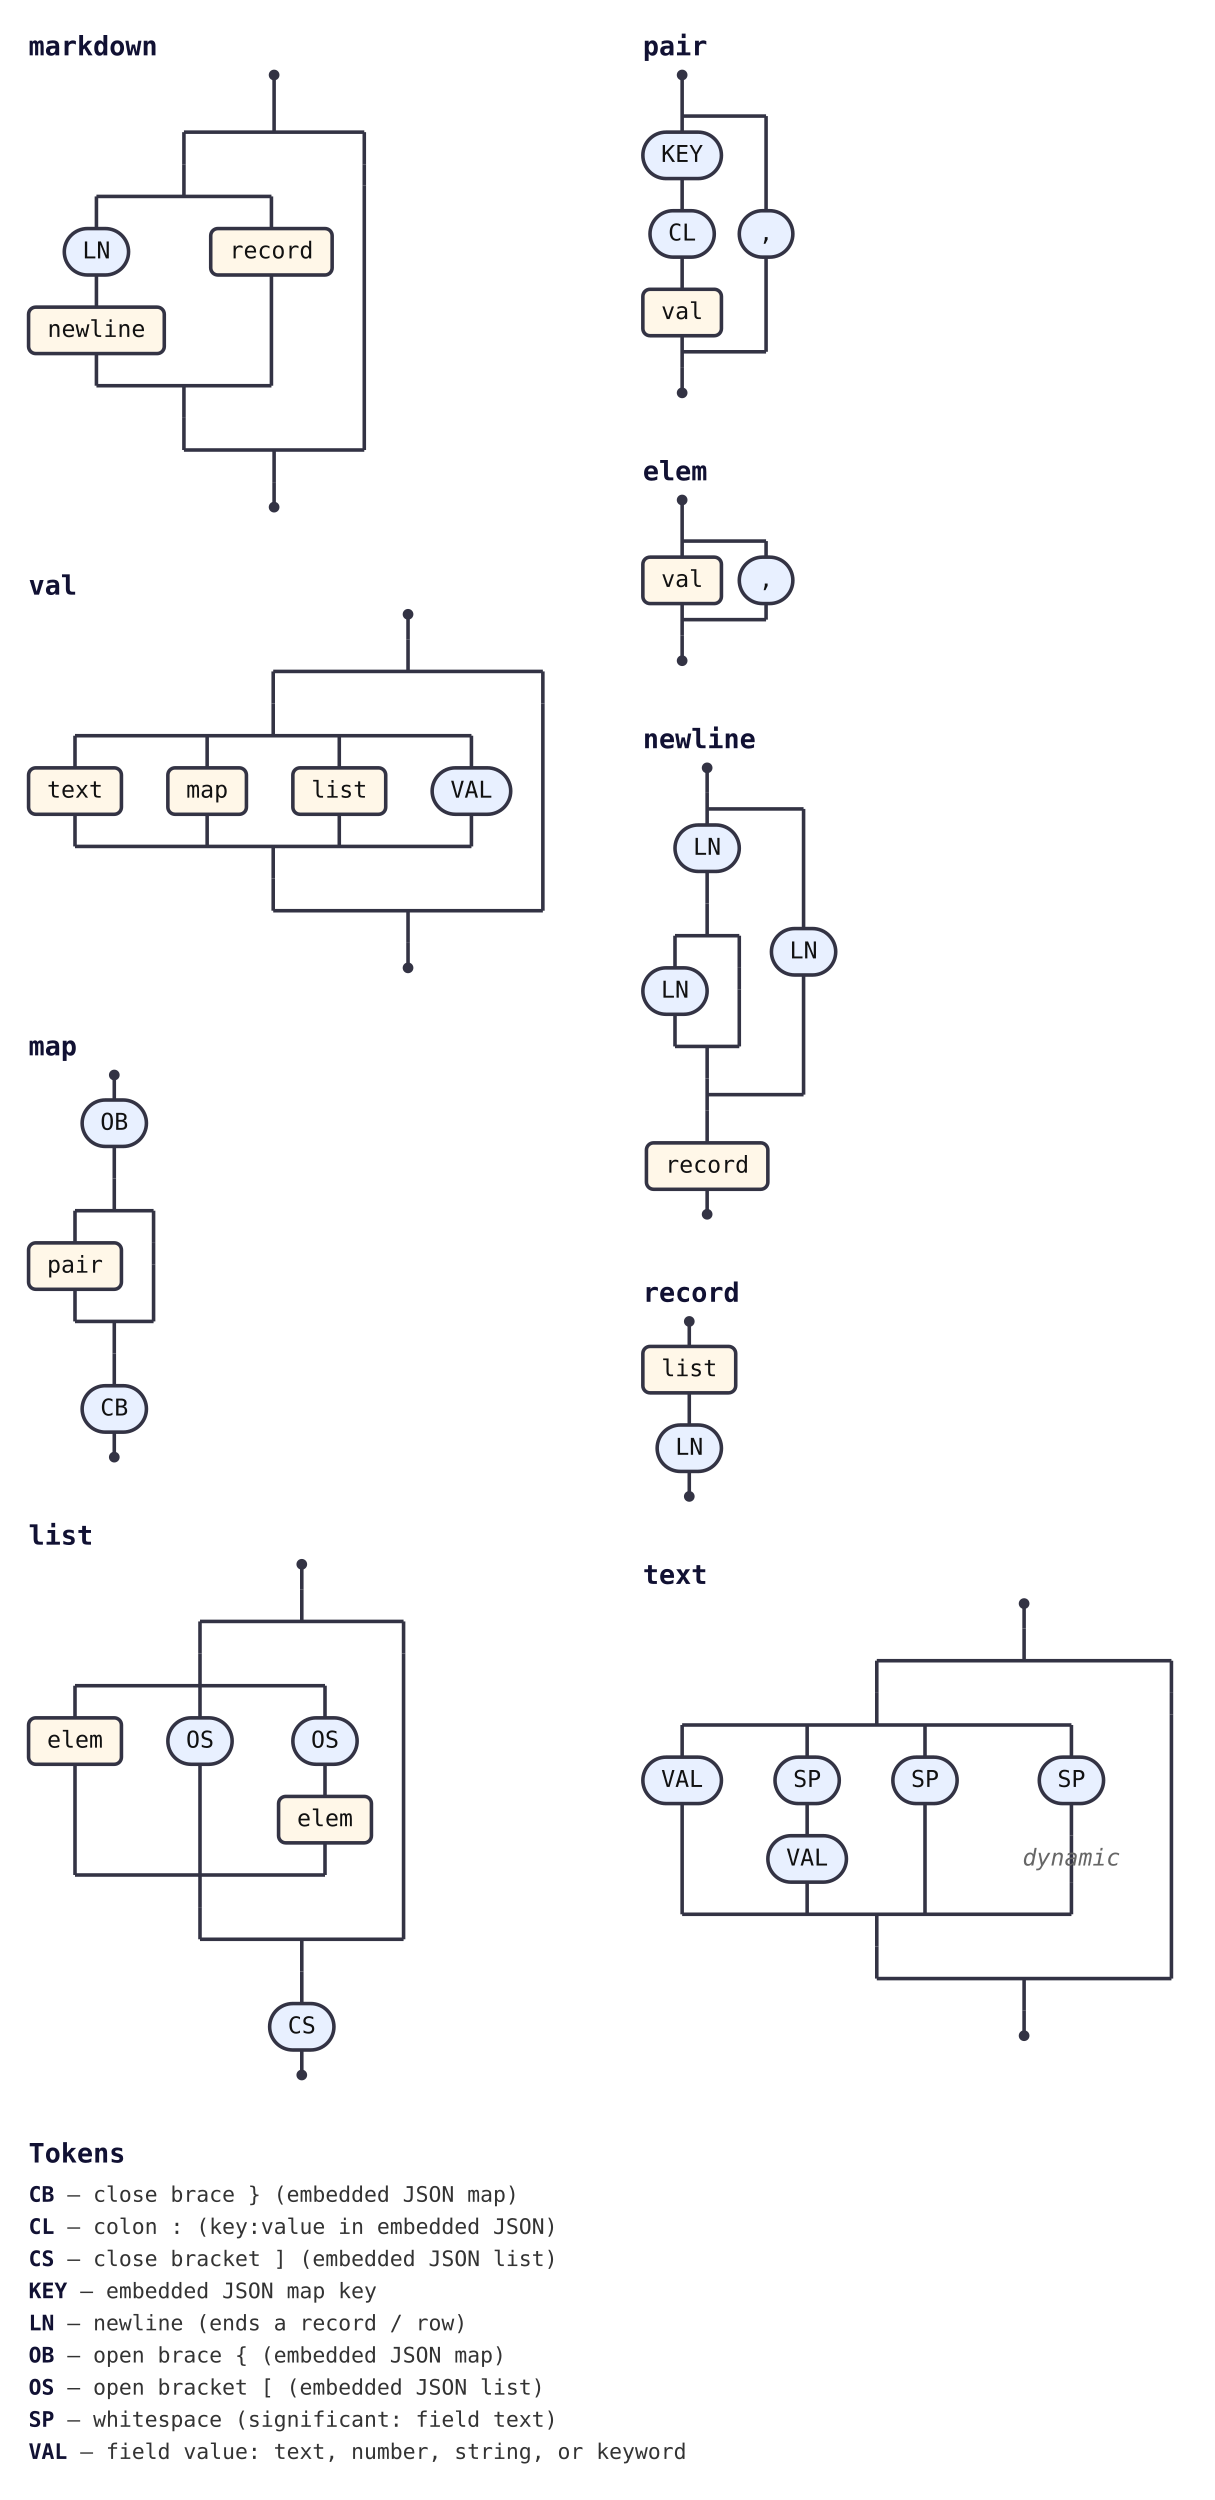
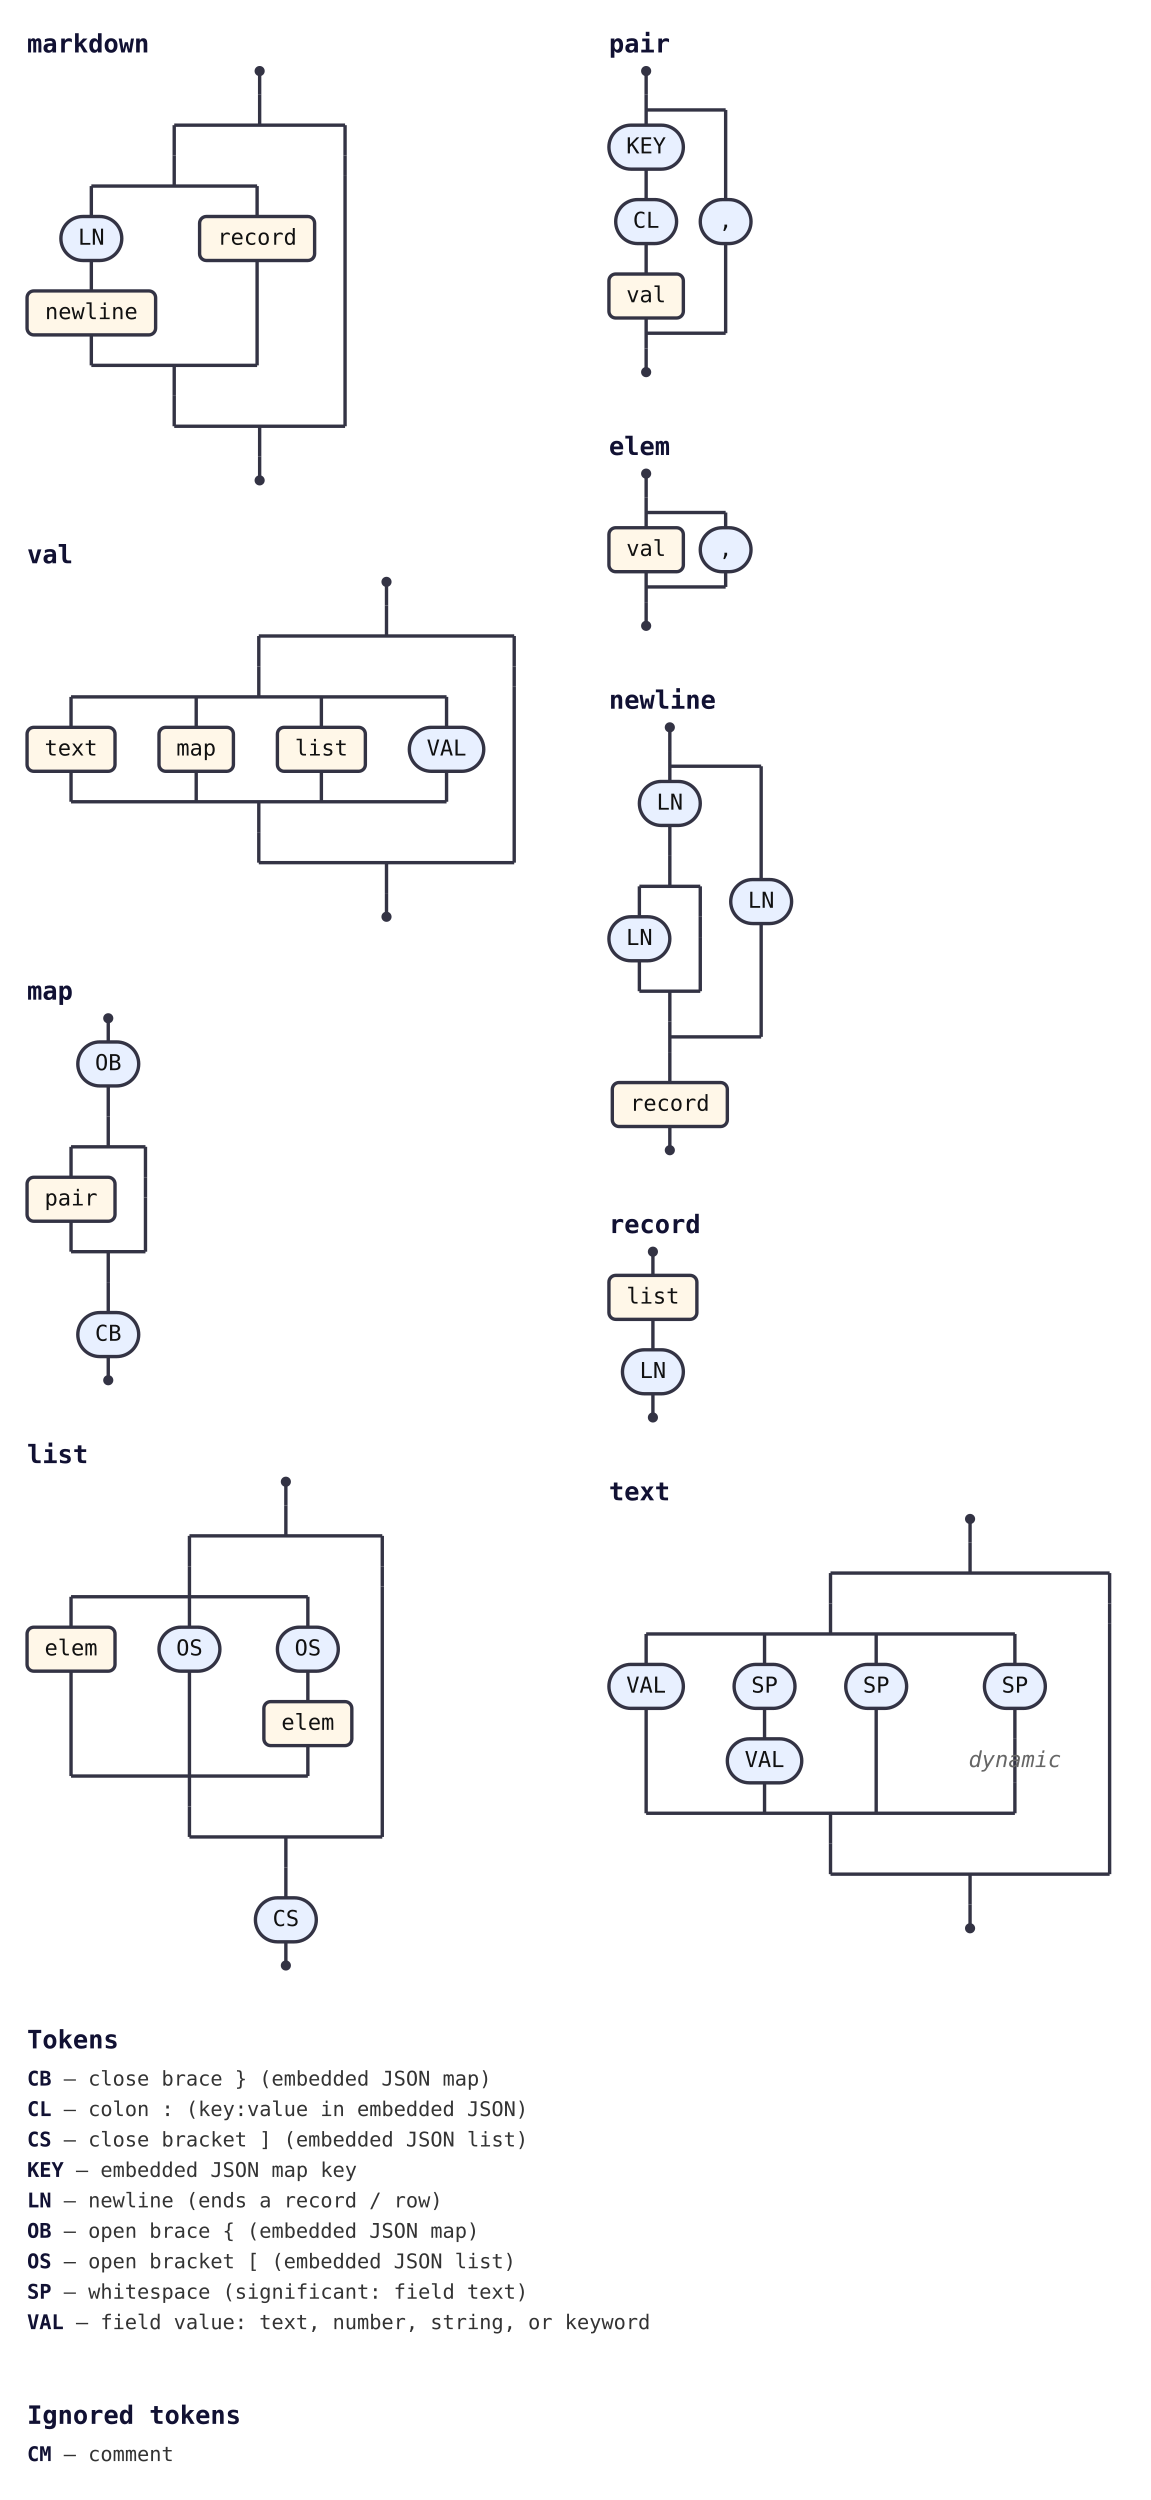
- <svg xmlns="http://www.w3.org/2000/svg" class="railroad" width="680" height="1400" viewBox="0 0 680 1400">
+ <svg xmlns="http://www.w3.org/2000/svg" class="railroad" width="680" height="1478" viewBox="0 0 680 1478">
  <style>svg.railroad{background:#fff;font-family:monospace;font-size:13px}.rr-line{stroke:#334;stroke-width:2;fill:none}.rr-cap{fill:#334}.rr-term{fill:#e8f0ff;stroke:#334;stroke-width:2}.rr-nonterm{fill:#fff7e8;stroke:#334;stroke-width:2}.rr-label{fill:#111;text-anchor:middle;dominant-baseline:middle}.rr-comment{fill:#666;font-style:italic;text-anchor:middle;dominant-baseline:middle}.rr-title{fill:#113;font-weight:bold;font-size:15px}.rr-legend{fill:#333;font-size:12px}.rr-legend-tok{fill:#113;font-weight:bold}a:hover .rr-nonterm{fill:#ffe6b3;cursor:pointer}</style>
  <g>
    <g id="markdown">
      <text class="rr-title" x="16" y="31">markdown</text>
      <circle class="rr-cap" cx="153.5" cy="42" r="3" />
      <path class="rr-line" d="M153.5 42V56" />
      <path class="rr-line" d="M153.5 56V74" />
      <path class="rr-line" d="M103 74H204" />
      <path class="rr-line" d="M103 252H204" />
      <path class="rr-line" d="M153.5 252V270" />
      <path class="rr-line" d="M103 74V92" />
      <path class="rr-line" d="M103 92V110" />
      <path class="rr-line" d="M54 110H152" />
      <path class="rr-line" d="M54 216H152" />
      <path class="rr-line" d="M103 216V234" />
      <path class="rr-line" d="M54 110V128" />
      <rect class="rr-term" x="36" y="128" width="36" height="26" rx="13" ry="13" />
      <text class="rr-label" x="54" y="141">LN</text>
      <path class="rr-line" d="M54 154V172" />
      <a href="#newline">
        <rect class="rr-nonterm" x="16" y="172" width="76" height="26" rx="4" ry="4" />
        <text class="rr-label" x="54" y="185">newline</text>
      </a>
      <path class="rr-line" d="M54 198V216" />
      <path class="rr-line" d="M152 110V128" />
      <a href="#record">
        <rect class="rr-nonterm" x="118" y="128" width="68" height="26" rx="4" ry="4" />
        <text class="rr-label" x="152" y="141">record</text>
      </a>
      <path class="rr-line" d="M152 154V216" />
      <path class="rr-line" d="M103 234V252" />
      <path class="rr-line" d="M204 74V92" />
      <path class="rr-line" d="M204 92V104" />
      <path class="rr-line" d="M204 104V252" />
      <path class="rr-line" d="M153.5 270V284" />
      <circle class="rr-cap" cx="153.5" cy="284" r="3" />
    </g>
    <g id="val">
      <text class="rr-title" x="16" y="333">val</text>
      <circle class="rr-cap" cx="228.5" cy="344" r="3" />
      <path class="rr-line" d="M228.5 344V358" />
      <path class="rr-line" d="M228.5 358V376" />
      <path class="rr-line" d="M153 376H304" />
      <path class="rr-line" d="M153 510H304" />
      <path class="rr-line" d="M228.5 510V528" />
      <path class="rr-line" d="M153 376V394" />
      <path class="rr-line" d="M153 394V412" />
      <path class="rr-line" d="M42 412H264" />
      <path class="rr-line" d="M42 474H264" />
      <path class="rr-line" d="M153 474V492" />
      <path class="rr-line" d="M42 412V430" />
      <a href="#text">
        <rect class="rr-nonterm" x="16" y="430" width="52" height="26" rx="4" ry="4" />
        <text class="rr-label" x="42" y="443">text</text>
      </a>
      <path class="rr-line" d="M42 456V474" />
      <path class="rr-line" d="M116 412V430" />
      <a href="#map">
        <rect class="rr-nonterm" x="94" y="430" width="44" height="26" rx="4" ry="4" />
        <text class="rr-label" x="116" y="443">map</text>
      </a>
      <path class="rr-line" d="M116 456V474" />
      <path class="rr-line" d="M190 412V430" />
      <a href="#list">
        <rect class="rr-nonterm" x="164" y="430" width="52" height="26" rx="4" ry="4" />
        <text class="rr-label" x="190" y="443">list</text>
      </a>
      <path class="rr-line" d="M190 456V474" />
      <path class="rr-line" d="M264 412V430" />
      <rect class="rr-term" x="242" y="430" width="44" height="26" rx="13" ry="13" />
      <text class="rr-label" x="264" y="443">VAL</text>
      <path class="rr-line" d="M264 456V474" />
      <path class="rr-line" d="M153 492V510" />
      <path class="rr-line" d="M304 376V394" />
      <path class="rr-line" d="M304 394V406" />
      <path class="rr-line" d="M304 406V510" />
      <path class="rr-line" d="M228.5 528V542" />
      <circle class="rr-cap" cx="228.5" cy="542" r="3" />
    </g>
    <g id="map">
      <text class="rr-title" x="16" y="591">map</text>
      <circle class="rr-cap" cx="64" cy="602" r="3" />
      <path class="rr-line" d="M64 602V616" />
      <rect class="rr-term" x="46" y="616" width="36" height="26" rx="13" ry="13" />
      <text class="rr-label" x="64" y="629">OB</text>
      <path class="rr-line" d="M64 642V660" />
      <path class="rr-line" d="M64 660V678" />
      <path class="rr-line" d="M42 678H86" />
      <path class="rr-line" d="M42 740H86" />
      <path class="rr-line" d="M64 740V758" />
      <path class="rr-line" d="M42 678V696" />
      <a href="#pair">
        <rect class="rr-nonterm" x="16" y="696" width="52" height="26" rx="4" ry="4" />
        <text class="rr-label" x="42" y="709">pair</text>
      </a>
      <path class="rr-line" d="M42 722V740" />
      <path class="rr-line" d="M86 678V696" />
      <path class="rr-line" d="M86 696V708" />
      <path class="rr-line" d="M86 708V740" />
      <path class="rr-line" d="M64 758V776" />
      <rect class="rr-term" x="46" y="776" width="36" height="26" rx="13" ry="13" />
      <text class="rr-label" x="64" y="789">CB</text>
      <path class="rr-line" d="M64 802V816" />
      <circle class="rr-cap" cx="64" cy="816" r="3" />
    </g>
    <g id="list">
      <text class="rr-title" x="16" y="865">list</text>
      <circle class="rr-cap" cx="169" cy="876" r="3" />
      <path class="rr-line" d="M169 876V890" />
      <path class="rr-line" d="M169 890V908" />
      <path class="rr-line" d="M112 908H226" />
      <path class="rr-line" d="M112 1086H226" />
      <path class="rr-line" d="M169 1086V1104" />
      <path class="rr-line" d="M112 908V926" />
      <path class="rr-line" d="M112 926V944" />
      <path class="rr-line" d="M42 944H182" />
      <path class="rr-line" d="M42 1050H182" />
      <path class="rr-line" d="M112 1050V1068" />
      <path class="rr-line" d="M42 944V962" />
      <a href="#elem">
        <rect class="rr-nonterm" x="16" y="962" width="52" height="26" rx="4" ry="4" />
        <text class="rr-label" x="42" y="975">elem</text>
      </a>
      <path class="rr-line" d="M42 988V1050" />
      <path class="rr-line" d="M112 944V962" />
      <rect class="rr-term" x="94" y="962" width="36" height="26" rx="13" ry="13" />
      <text class="rr-label" x="112" y="975">OS</text>
      <path class="rr-line" d="M112 988V1050" />
      <path class="rr-line" d="M182 944V962" />
      <rect class="rr-term" x="164" y="962" width="36" height="26" rx="13" ry="13" />
      <text class="rr-label" x="182" y="975">OS</text>
      <path class="rr-line" d="M182 988V1006" />
      <a href="#elem">
        <rect class="rr-nonterm" x="156" y="1006" width="52" height="26" rx="4" ry="4" />
        <text class="rr-label" x="182" y="1019">elem</text>
      </a>
      <path class="rr-line" d="M182 1032V1050" />
      <path class="rr-line" d="M112 1068V1086" />
      <path class="rr-line" d="M226 908V926" />
      <path class="rr-line" d="M226 926V938" />
      <path class="rr-line" d="M226 938V1086" />
      <path class="rr-line" d="M169 1104V1122" />
      <rect class="rr-term" x="151" y="1122" width="36" height="26" rx="13" ry="13" />
      <text class="rr-label" x="169" y="1135">CS</text>
      <path class="rr-line" d="M169 1148V1162" />
      <circle class="rr-cap" cx="169" cy="1162" r="3" />
    </g>
    <g id="pair">
      <text class="rr-title" x="360" y="31">pair</text>
      <circle class="rr-cap" cx="382" cy="42" r="3" />
      <path class="rr-line" d="M382 42V56" />
      <path class="rr-line" d="M382 56V74" />
      <rect class="rr-term" x="360" y="74" width="44" height="26" rx="13" ry="13" />
      <text class="rr-label" x="382" y="87">KEY</text>
      <path class="rr-line" d="M382 100V118" />
      <rect class="rr-term" x="364" y="118" width="36" height="26" rx="13" ry="13" />
      <text class="rr-label" x="382" y="131">CL</text>
      <path class="rr-line" d="M382 144V162" />
      <a href="#val">
        <rect class="rr-nonterm" x="360" y="162" width="44" height="26" rx="4" ry="4" />
        <text class="rr-label" x="382" y="175">val</text>
      </a>
      <path class="rr-line" d="M382 188V206" />
      <path class="rr-line" d="M382 197H429" />
      <path class="rr-line" d="M382 65H429" />
      <path class="rr-line" d="M429 144V197" />
      <path class="rr-line" d="M429 65V118" />
      <rect class="rr-term" x="414" y="118" width="30" height="26" rx="13" ry="13" />
      <text class="rr-label" x="429" y="131">,</text>
      <path class="rr-line" d="M382 206V220" />
      <circle class="rr-cap" cx="382" cy="220" r="3" />
    </g>
    <g id="elem">
      <text class="rr-title" x="360" y="269">elem</text>
      <circle class="rr-cap" cx="382" cy="280" r="3" />
      <path class="rr-line" d="M382 280V294" />
      <path class="rr-line" d="M382 294V312" />
      <a href="#val">
        <rect class="rr-nonterm" x="360" y="312" width="44" height="26" rx="4" ry="4" />
        <text class="rr-label" x="382" y="325">val</text>
      </a>
      <path class="rr-line" d="M382 338V356" />
      <path class="rr-line" d="M382 347H429" />
      <path class="rr-line" d="M382 303H429" />
      <path class="rr-line" d="M429 338V347" />
      <path class="rr-line" d="M429 303V312" />
      <rect class="rr-term" x="414" y="312" width="30" height="26" rx="13" ry="13" />
      <text class="rr-label" x="429" y="325">,</text>
      <path class="rr-line" d="M382 356V370" />
      <circle class="rr-cap" cx="382" cy="370" r="3" />
    </g>
    <g id="newline">
      <text class="rr-title" x="360" y="419">newline</text>
      <circle class="rr-cap" cx="396" cy="430" r="3" />
      <path class="rr-line" d="M396 430V444" />
      <path class="rr-line" d="M396 444V462" />
      <rect class="rr-term" x="378" y="462" width="36" height="26" rx="13" ry="13" />
      <text class="rr-label" x="396" y="475">LN</text>
      <path class="rr-line" d="M396 488V506" />
      <path class="rr-line" d="M396 506V524" />
      <path class="rr-line" d="M378 524H414" />
      <path class="rr-line" d="M378 586H414" />
      <path class="rr-line" d="M396 586V604" />
      <path class="rr-line" d="M378 524V542" />
      <rect class="rr-term" x="360" y="542" width="36" height="26" rx="13" ry="13" />
      <text class="rr-label" x="378" y="555">LN</text>
      <path class="rr-line" d="M378 568V586" />
      <path class="rr-line" d="M414 524V542" />
      <path class="rr-line" d="M414 542V554" />
      <path class="rr-line" d="M414 554V586" />
      <path class="rr-line" d="M396 604V622" />
      <path class="rr-line" d="M396 613H450" />
      <path class="rr-line" d="M396 453H450" />
      <path class="rr-line" d="M450 546V613" />
      <path class="rr-line" d="M450 453V520" />
      <rect class="rr-term" x="432" y="520" width="36" height="26" rx="13" ry="13" />
      <text class="rr-label" x="450" y="533">LN</text>
      <path class="rr-line" d="M396 622V640" />
      <a href="#record">
        <rect class="rr-nonterm" x="362" y="640" width="68" height="26" rx="4" ry="4" />
        <text class="rr-label" x="396" y="653">record</text>
      </a>
      <path class="rr-line" d="M396 666V680" />
      <circle class="rr-cap" cx="396" cy="680" r="3" />
    </g>
    <g id="record">
      <text class="rr-title" x="360" y="729">record</text>
      <circle class="rr-cap" cx="386" cy="740" r="3" />
      <path class="rr-line" d="M386 740V754" />
      <a href="#list">
        <rect class="rr-nonterm" x="360" y="754" width="52" height="26" rx="4" ry="4" />
        <text class="rr-label" x="386" y="767">list</text>
      </a>
      <path class="rr-line" d="M386 780V798" />
      <rect class="rr-term" x="368" y="798" width="36" height="26" rx="13" ry="13" />
      <text class="rr-label" x="386" y="811">LN</text>
      <path class="rr-line" d="M386 824V838" />
      <circle class="rr-cap" cx="386" cy="838" r="3" />
    </g>
    <g id="text">
      <text class="rr-title" x="360" y="887">text</text>
      <circle class="rr-cap" cx="573.5" cy="898" r="3" />
      <path class="rr-line" d="M573.5 898V912" />
      <path class="rr-line" d="M573.5 912V930" />
      <path class="rr-line" d="M491 930H656" />
      <path class="rr-line" d="M491 1108H656" />
      <path class="rr-line" d="M573.5 1108V1126" />
      <path class="rr-line" d="M491 930V948" />
      <path class="rr-line" d="M491 948V966" />
      <path class="rr-line" d="M382 966H600" />
      <path class="rr-line" d="M382 1072H600" />
      <path class="rr-line" d="M491 1072V1090" />
      <path class="rr-line" d="M382 966V984" />
      <rect class="rr-term" x="360" y="984" width="44" height="26" rx="13" ry="13" />
      <text class="rr-label" x="382" y="997">VAL</text>
      <path class="rr-line" d="M382 1010V1072" />
      <path class="rr-line" d="M452 966V984" />
      <rect class="rr-term" x="434" y="984" width="36" height="26" rx="13" ry="13" />
      <text class="rr-label" x="452" y="997">SP</text>
      <path class="rr-line" d="M452 1010V1028" />
      <rect class="rr-term" x="430" y="1028" width="44" height="26" rx="13" ry="13" />
      <text class="rr-label" x="452" y="1041">VAL</text>
      <path class="rr-line" d="M452 1054V1072" />
      <path class="rr-line" d="M518 966V984" />
      <rect class="rr-term" x="500" y="984" width="36" height="26" rx="13" ry="13" />
      <text class="rr-label" x="518" y="997">SP</text>
      <path class="rr-line" d="M518 1010V1072" />
      <path class="rr-line" d="M600 966V984" />
      <rect class="rr-term" x="582" y="984" width="36" height="26" rx="13" ry="13" />
      <text class="rr-label" x="600" y="997">SP</text>
      <path class="rr-line" d="M600 1010V1028" />
      <path class="rr-line" d="M600 1028V1054" />
      <text class="rr-comment" x="600" y="1041">dynamic</text>
      <path class="rr-line" d="M600 1054V1072" />
      <path class="rr-line" d="M491 1090V1108" />
      <path class="rr-line" d="M656 930V948" />
      <path class="rr-line" d="M656 948V960" />
      <path class="rr-line" d="M656 960V1108" />
      <path class="rr-line" d="M573.5 1126V1140" />
      <circle class="rr-cap" cx="573.5" cy="1140" r="3" />
    </g>
    <text class="rr-title" x="16" y="1211">Tokens</text>
    <text class="rr-legend" x="16" y="1233">
      <tspan class="rr-legend-tok">CB</tspan>  —  close brace } (embedded JSON map)</text>
    <text class="rr-legend" x="16" y="1251">
      <tspan class="rr-legend-tok">CL</tspan>  —  colon : (key:value in embedded JSON)</text>
    <text class="rr-legend" x="16" y="1269">
      <tspan class="rr-legend-tok">CS</tspan>  —  close bracket ] (embedded JSON list)</text>
    <text class="rr-legend" x="16" y="1287">
      <tspan class="rr-legend-tok">KEY</tspan>  —  embedded JSON map key</text>
    <text class="rr-legend" x="16" y="1305">
      <tspan class="rr-legend-tok">LN</tspan>  —  newline (ends a record / row)</text>
    <text class="rr-legend" x="16" y="1323">
      <tspan class="rr-legend-tok">OB</tspan>  —  open brace { (embedded JSON map)</text>
    <text class="rr-legend" x="16" y="1341">
      <tspan class="rr-legend-tok">OS</tspan>  —  open bracket [ (embedded JSON list)</text>
    <text class="rr-legend" x="16" y="1359">
      <tspan class="rr-legend-tok">SP</tspan>  —  whitespace (significant: field text)</text>
    <text class="rr-legend" x="16" y="1377">
      <tspan class="rr-legend-tok">VAL</tspan>  —  field value: text, number, string, or keyword</text>
+     <text class="rr-title" x="16" y="1433">Ignored tokens</text>
+     <text class="rr-legend" x="16" y="1455">
+       <tspan class="rr-legend-tok">CM</tspan>  —  comment</text>
  </g>
</svg>
